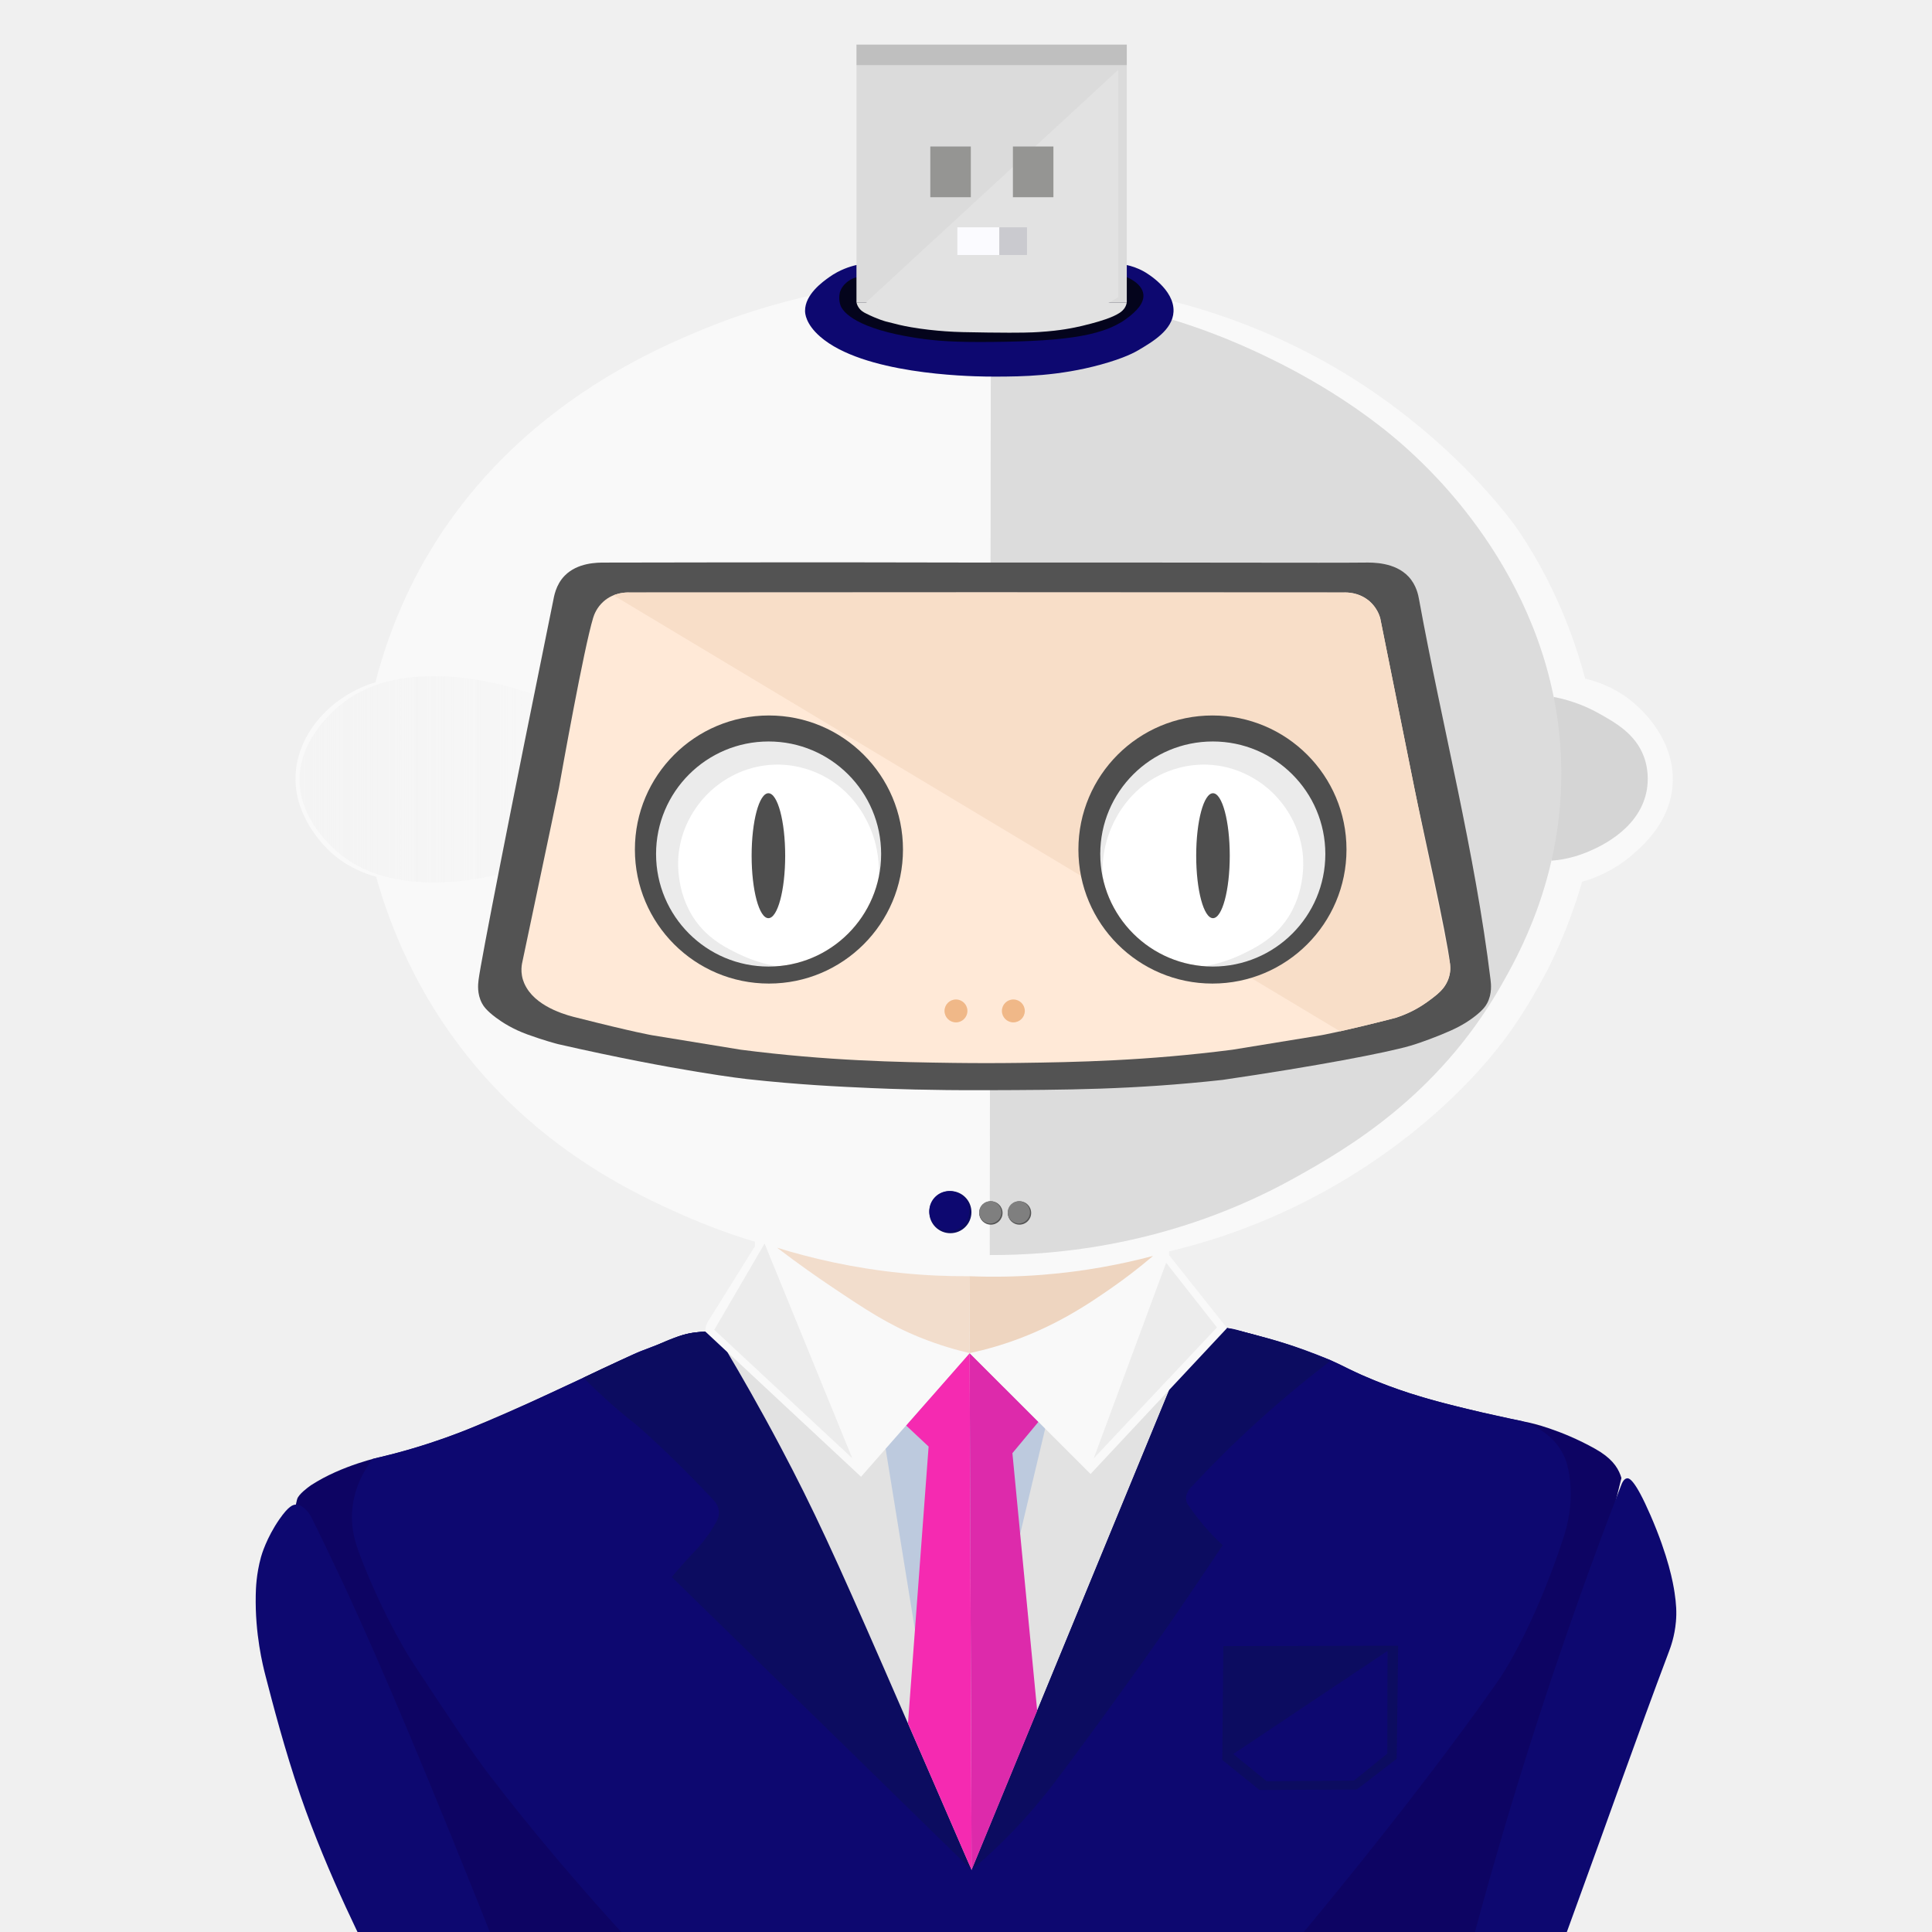
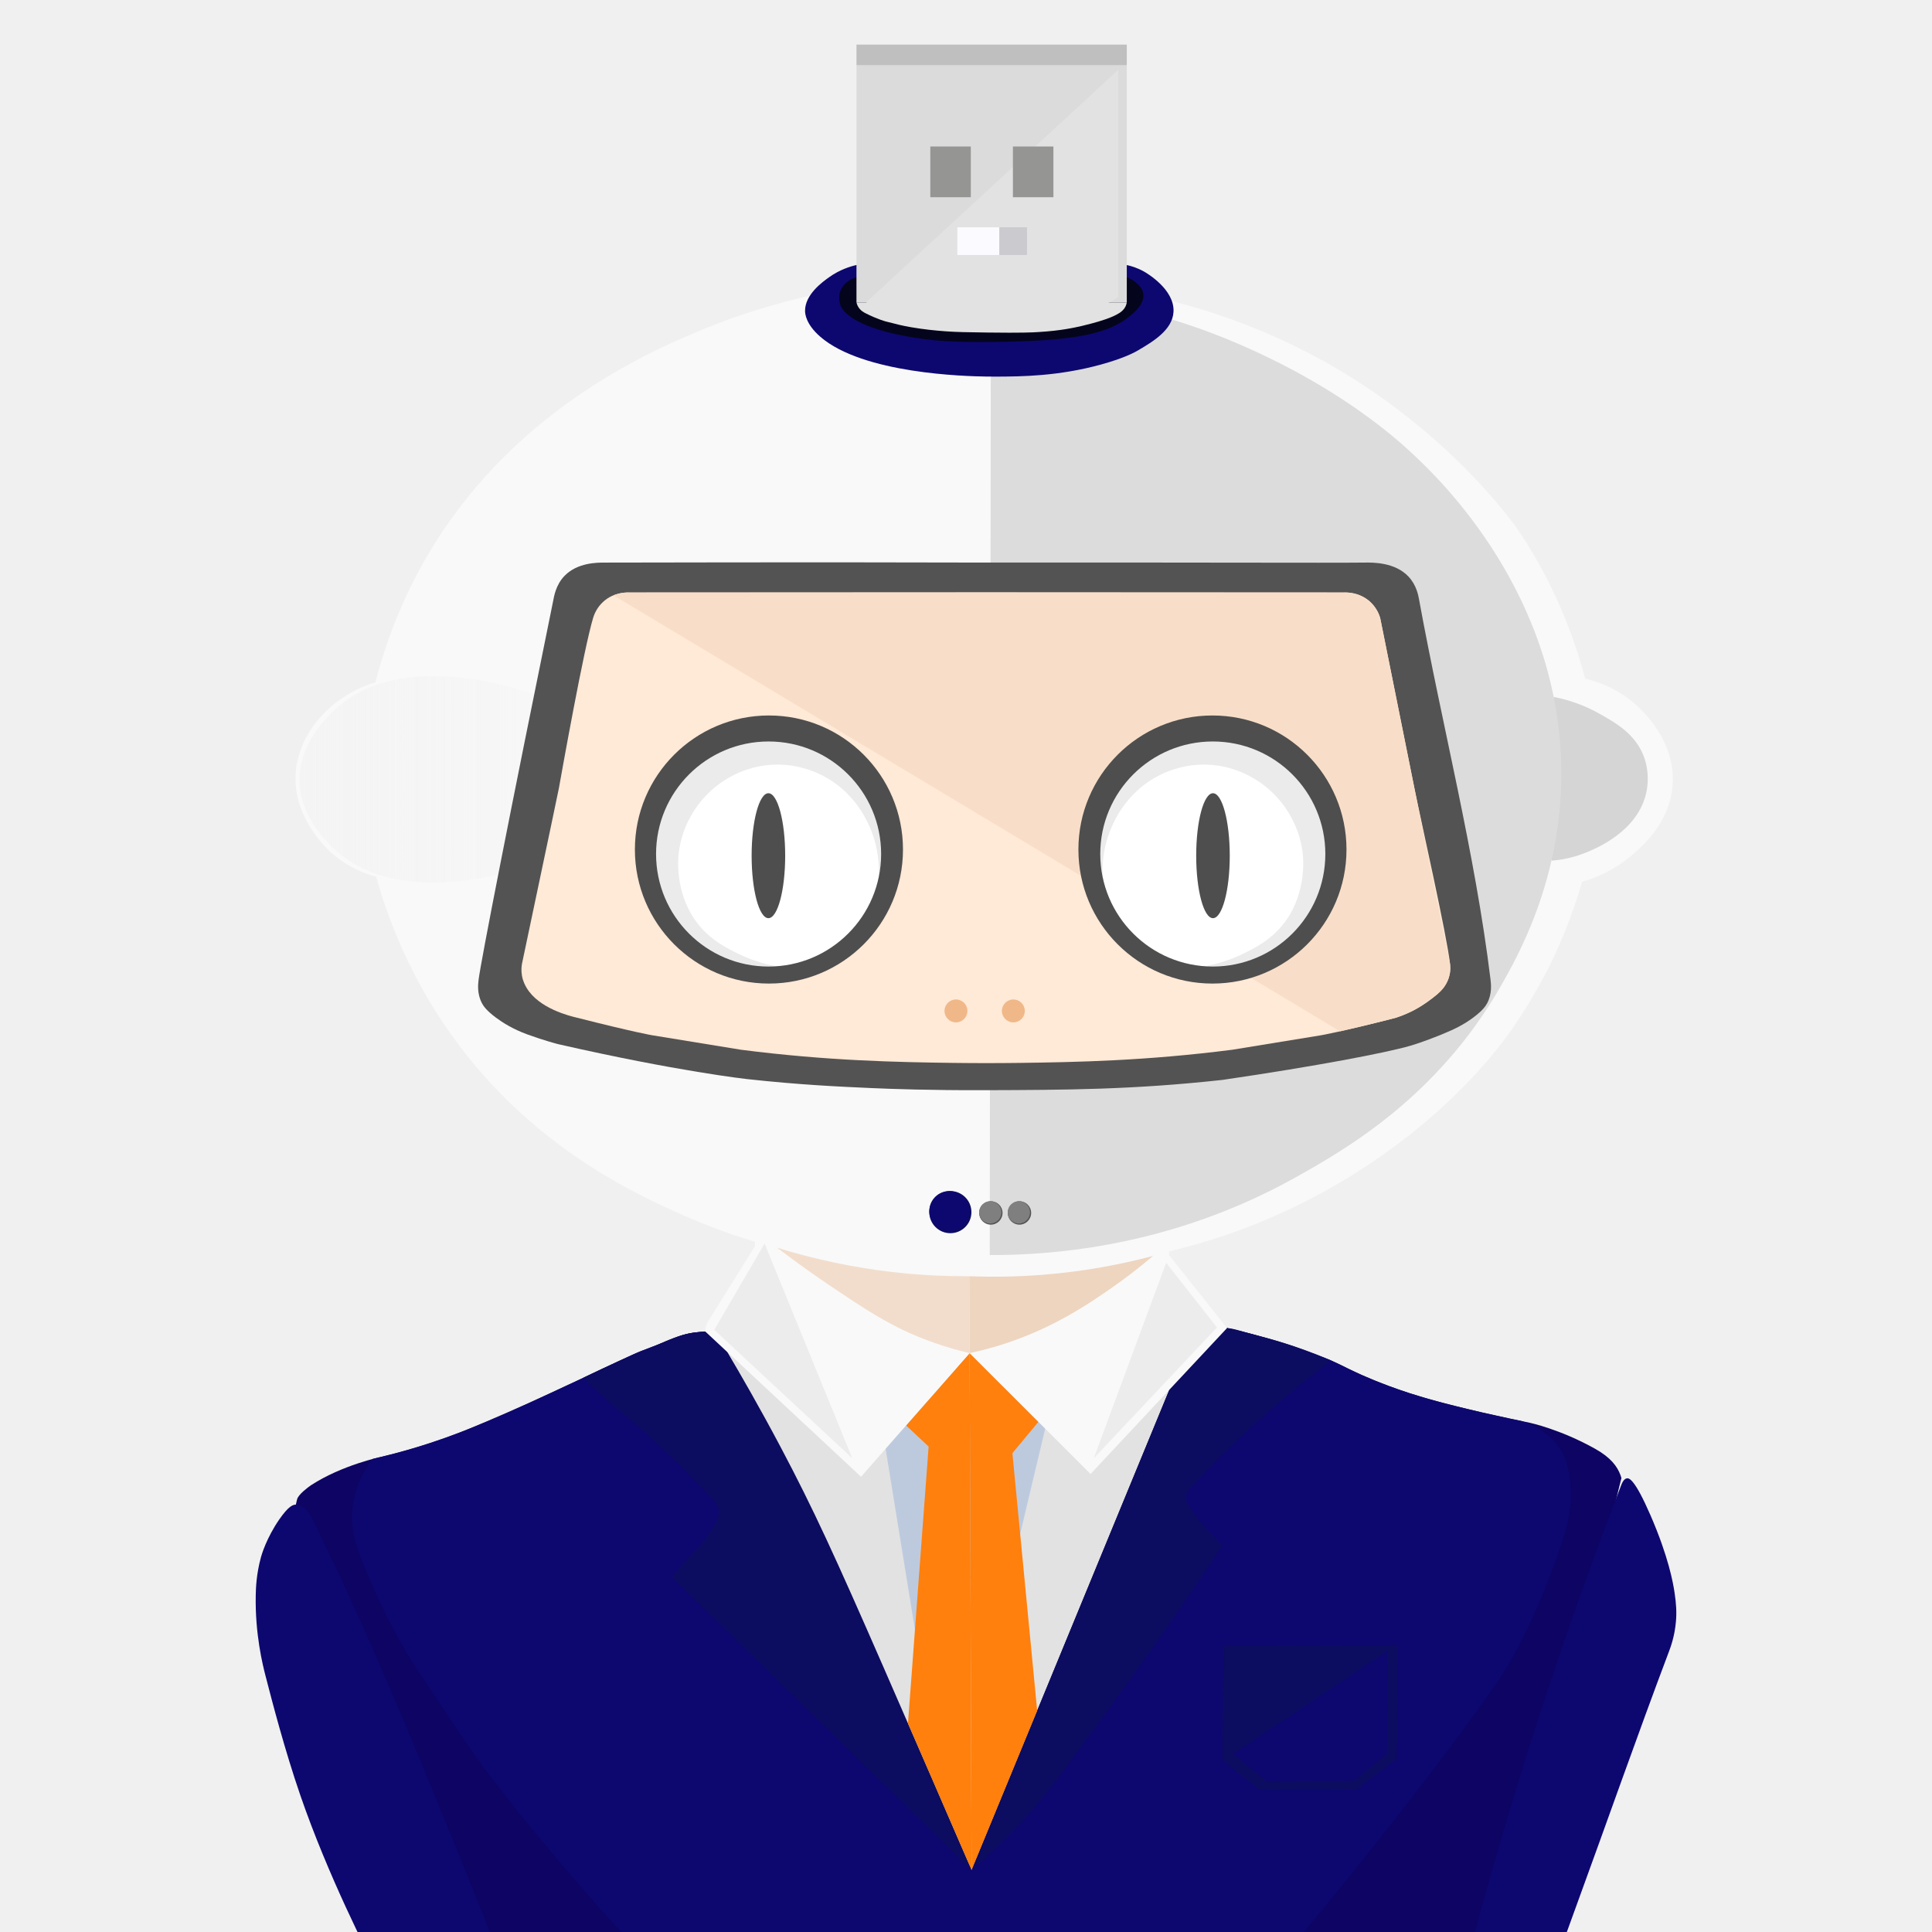
<svg xmlns="http://www.w3.org/2000/svg" id="Layer_1" data-name="Layer 1" viewBox="0 0 2000 2000">
  <defs>
    <style>
      .cls-1 {
        fill: #f0b888;
      }

      .cls-2 {
-         fill: #f52ab1;
+         fill: #ff800d;
      }

      .cls-3 {
        fill: #555;
      }

      .cls-4 {
        fill: #959593;
      }

      .cls-5 {
        fill: #fff;
      }

      .cls-6 {
        fill: #f2ddcc;
      }

      .cls-7 {
        fill: #dbdbdb;
      }

      .cls-8 {
        fill: #bfbfbf;
      }

      .cls-9 {
        fill: #e2e2e2;
      }

      .cls-10 {
        fill: #04041c;
      }

      .cls-11 {
        fill: #4e4e4e;
      }

      .cls-12 {
        fill: #0c0c60;
      }

      .cls-13 {
        fill: #eed5c0;
      }

      .cls-14 {
        fill: #f8dec8;
      }

      .cls-15 {
        fill: #fbfbff;
      }

      .cls-16 {
        fill: #0d0870;
      }

      .cls-17 {
        fill: #f9f9f9;
      }

      .cls-18 {
        fill: #ffe9d7;
      }

      .cls-19 {
        fill: #ebebeb;
      }

      .cls-20 {
        fill: #d5d5d5;
      }

      .cls-21 {
        fill: #dcdcdc;
      }

      .cls-22 {
        fill: #535353;
      }

      .cls-23 {
        fill: #bdcade;
      }

      .cls-24 {
        fill: #0d0463;
      }

      .cls-25 {
-         fill: #dd2aab;
+         fill: #ff800d;
      }

      .cls-26 {
        fill: url(#linear-gradient);
      }

      .cls-27 {
        fill: #7f7f7f;
      }

      .cls-28 {
        fill: #cacacf;
      }

      .cls-29 {
        fill: #ececec;
      }
    </style>
    <linearGradient id="linear-gradient" x1="310.05" y1="806.7" x2="661.69" y2="806.7" gradientUnits="userSpaceOnUse">
      <stop offset="0" stop-color="#f4f4f4" />
      <stop offset=".11" stop-color="#f4f4f4" stop-opacity=".93" />
      <stop offset=".33" stop-color="#f4f4f4" stop-opacity=".76" />
      <stop offset=".64" stop-color="#f4f4f4" stop-opacity=".47" />
      <stop offset="1" stop-color="#f4f4f4" stop-opacity=".1" />
    </linearGradient>
  </defs>
  <g>
    <g>
      <path class="cls-24" d="m306.27,1557.57c.46-2.35,1.06-4.61,1.06-4.61.15-.55.27-.99.3-1.08,1.45-5.03,10.94-11.96,13.53-13.81.39-.28.8-.58.97-.69,31.96-20.77,72.45-29.26,72.45-29.26,38.78-9.13,68.71-19.96,89.17-28.33,26.81-10.96,54.94-23.36,84.99-37.16,18.16-8.33,31.84-14.76,31.84-14.76,26.96-12.66,34.9-16.8,55.27-25.93,12.88-5.77.63-.05,40.81-16.25,5.08-2.05,12.86-5.19,23.69-6.42,7.56-.86,13.65-.45,16.52-.17.71.07,1.27.13,1.47.16.04,0,.08,0,.08,0,.6.07,206.28-1.78,525.71-4.69,1.56-.03,3.64-.01,6.08.21,0,0,4.72.42,9.39,1.68,61.64,16.53,97.58,31.52,97.58,31.52,49.12,24.56,75.65,32.61,101.94,40.24,33.19,9.63,81.21,19.73,104.5,24.63,0,0,31.36,6.6,67.68,26.95,16.27,9.12,22.96,18.31,26.28,27.44.42,1.16.72,2.13.9,2.79-42.22,170.65-84.43,341.3-126.65,511.96H479.45c-100.71-278.03-173.61-482.24-173.19-484.42Z" />
      <path class="cls-16" d="m1575.33,1471.11c9.21,3.07,32.29,12.24,43.3,35.14,3.42,7.11,4.66,13.12,5.85,20.48,5,30.94-3.41,57.21-5.85,64.68-31.52,96.54-66.4,146.57-66.4,146.57-92.43,132.6-222.78,286.49-237.67,304.02h-632.33c-78.54-82.62-135.95-152.87-174.67-203.19-18.25-23.71-39.09-55.28-80.76-118.42,0,0-28.03-42.47-53.74-109.29-5.28-13.74-10.11-29.02-8.37-48.55,2.16-24.24,13.56-42.34,21.11-52.26,5.52-1.27,13.13-3.08,22.12-5.47,26.36-6.99,48.56-14.58,68.51-22.1,35.07-13.23,61.81-25.74,92.32-40.09,28.23-13.28,56.57-26.32,84.78-39.63,13.11-6.19,27.06-10.42,40.37-16.18,5.16-2.23,14.04-6.15,26.48-7.55,7.46-.84,13.09-.42,14.23-.35,14.51.87,204.19-.65,535.63-4.13,6.41,1.41,15.48,3.5,26.29,6.34,17.99,4.73,46.09,12.22,78.17,25.84,21.88,9.29,22.11,11.45,47.14,21.59,7.71,3.13,20.85,8.25,37.47,13.7,19.86,6.51,34.53,10.08,56.21,15.47,24.23,6.03,44.77,10.39,59.84,13.38Z" />
      <path class="cls-9" d="m752.55,1399.05c87.9-3.39,175.79-6.78,263.69-10.16,64.77,16.57,129.54,33.14,194.3,49.71-68.25,165.73-136.5,331.46-204.75,497.19-84.41-178.91-168.83-357.83-253.24-536.74Z" />
      <path class="cls-23" d="m916.79,1499.76c10.12,62.47,20.25,124.94,30.37,187.41,36.3-33.1,72.61-66.21,108.91-99.31,8.63-36.32,17.27-72.63,25.9-108.95-6.46-15.44-12.92-30.87-19.38-46.31-50.85,8.14-101.69,16.29-152.54,24.43,2.24,14.24,4.48,28.48,6.73,42.73Z" />
      <path class="cls-16" d="m391.09,2041.99c-10.21-19.64-51.51-100.09-80.38-184.05-15.84-46.08-28.57-94.93-35.82-123.02-2.88-11.15-10.98-43.38-10.14-83.81.14-6.89.55-21.42,5.41-39.2.61-2.23,5.72-19.92,19.06-39.16,9.7-14,14.28-15.15,17.06-15.17,9.02-.06,15.34,11.7,16.23,13.41,5.27,10.69,13.46,27.41,23.23,47.96,18.92,39.77,52.73,112.63,120.86,280.27,14.5,35.68,34.11,84.39,57.03,142.79h-132.53Z" />
      <path class="cls-16" d="m1606.37,2043c10.71-29.69,19.52-53.86,25.38-69.89,32.1-87.84,63-176.12,96.01-263.62,1.53-4.06,5.81-15.33,7.16-30.8.83-9.55.35-18.32-1.43-30.08-1.5-9.94-6.18-36.94-24.96-80.12-16.18-37.2-21.99-38.49-24.35-38.12-3.01.47-4.95,4.34-6.14,7.64-28.64,74.12-56.77,152.6-83.71,235.31-30.47,93.54-56.53,183.67-78.88,269.68h90.93Z" />
      <path class="cls-12" d="m603.96,1426.18c22.46,22.58,42.13,38.99,55.89,49.77,0,0,33.03,28.13,78.88,77.01,1.78,1.9,4.86,5.78,5.42,11.19.56,5.45-1.73,9.72-3.15,12.23-9.15,16.21-19.4,26.92-19.4,26.92-6.34,6.62-15.35,16.35-26.17,29.19,103.46,101.1,206.91,202.2,310.37,303.3-22.12-51.18-53.24-122.99-91.04-209.51-50.27-115.07-72.93-164.62-106.63-228.22-22.32-42.14-42.03-76.2-55.58-99.01-7.49-6.9-14.98-13.81-22.46-20.71-3.16.16-6.91.48-11.11,1.11-.6.09-5.81.78-11.46,2.34-12.71,3.52-26.07,10.02-26.07,10.02-15.18,7.38-10.42,3.71-40.4,17.06-11.02,4.9-23.48,10.66-37.09,17.31Z" />
      <path class="cls-12" d="m1270.22,1374.8c1.52.33,3.66.81,6.21,1.4,3.65.84,11.76,2.74,22.48,5.58,7.5,1.99,19.38,5.14,30.98,8.83,11.71,3.72,27.86,9.49,47.13,18.39-24.38,18.57-50.09,39.71-76.42,63.68-24.86,22.63-47.13,44.94-66.99,66.3-.5.45-7.29,6.83-5.55,14.6.52,2.33,1.66,4.12,2.67,5.35,4.38,6.47,9.58,13.44,15.72,20.63,6.62,7.75,13.18,14.4,19.3,20.02-12.48,18.72-30.97,46.25-53.75,79.4,0,0-41.04,59.72-107.96,149.81-15.85,21.33-35.15,47.05-65.5,77.03-13.18,13.02-24.73,23.17-32.77,29.98,68.25-165.73,136.5-331.46,204.75-497.19,19.89-21.27,39.79-42.53,59.68-63.8Z" />
      <path class="cls-2" d="m1005.79,1935.79c-.67-178.36-1.34-356.72-2.02-535.07-21.93,24.97-43.86,49.94-65.79,74.91,7.77,7.28,15.55,14.56,23.32,21.84-7.12,95.52-14.25,191.04-21.37,286.57,21.95,50.59,43.9,101.18,65.85,151.76Z" />
      <path class="cls-25" d="m1003.78,1400.71c23.73,23.73,47.46,47.46,71.19,71.19-8.98,10.8-17.95,21.6-26.93,32.41,8.55,88.87,17.1,177.74,25.64,266.61-22.63,54.96-45.26,109.91-67.9,164.87-.67-178.36-1.34-356.72-2.02-535.07Z" />
    </g>
    <g>
      <path class="cls-12" d="m1445.91,1820.66c-13.81,10.63-27.62,21.26-41.43,31.9-33.55.14-67.11.28-100.66.41-12.84-10.36-25.68-20.71-38.53-31.07.37-39.28.73-78.57,1.1-117.85,60.32-.14,120.64-.29,180.96-.43-.48,39.01-.97,78.03-1.45,117.04Z" />
      <path class="cls-16" d="m1436.37,1709.02c-.08,35.43-.16,70.86-.23,106.3-11.5,9.31-23,18.62-34.49,27.92-30.11.23-60.23.47-90.34.7-11.54-9.4-23.09-18.79-34.63-28.19,53.23-35.58,106.47-71.16,159.7-106.73Z" />
    </g>
  </g>
  <g>
    <g>
      <g>
        <path class="cls-17" d="m1003.78,1400.71c-37.48,42.68-74.96,85.35-112.44,128.03-53.75-50.13-107.5-100.27-161.25-150.4-.02-1.25.08-2.87.51-4.69.54-2.29,1.4-4.08,2.12-5.31,16.28-26.11,32.57-52.21,48.85-78.32v-4.57c-18.72-5.62-44.97-14.44-75.22-27.86-45.95-20.38-142.19-64.35-221.53-163.11-52.94-65.9-80.6-134.07-95.47-186.99-10.43-2.75-27.63-8.78-44.2-22.82-4.08-3.46-39.35-34.26-39.26-78.66.09-43,33.32-84.39,82.77-99.81,16.12-62.3,39.9-108.48,58.28-138.58,89.76-147.05,231.16-206.57,286.58-229.01,13.91-5.63,56.41-22.29,116.38-35.04,74.99-15.95,203.37-31.34,366.56,8.97,33.58,8.73,80.67,23.75,133.25,50.42,147.01,74.56,222.08,186.07,222.08,186.07,20.9,31.02,50.2,82.16,69.17,153.53,11.5,2.68,33.26,9.43,53.28,27.74,6.72,6.15,40.31,36.87,37.24,82.07-2.62,38.66-30.33,62.64-42.05,72.79-19.35,16.75-39.45,24.17-51.62,27.61-10.16,34.99-22.61,64.94-35.22,90.04,0,0-15.9,31.49-36.2,60.82-52.4,75.71-159.59,169.88-305.01,217.41-22.82,7.46-41.44,12.09-51.12,14.37v3.94c19.99,25.16,39.98,50.31,59.96,75.47-47.1,50.35-94.2,100.7-141.3,151.05-41.71-41.71-83.43-83.42-125.14-125.13Z" />
        <path class="cls-29" d="m739.41,1376.64c17.36-29.76,34.72-59.53,52.09-89.29,30.24,74.05,60.49,148.11,90.73,222.16-47.61-44.29-95.21-88.58-142.82-132.87Z" />
        <path class="cls-29" d="m1259.78,1374.16c-42.5,45.14-84.99,90.28-127.49,135.42,24.97-67.46,49.94-134.93,74.9-202.39,17.53,22.32,35.05,44.65,52.58,66.97Z" />
      </g>
      <path class="cls-26" d="m661.69,807.45c-.26,64.08-211.68,149.52-304.99,80.37-7.89-5.84-46.49-36.18-46.65-80.37-.17-46.09,41.6-77.57,48.8-82.76,94.53-68.14,303.09,19.01,302.84,82.76Z" />
    </g>
    <g>
      <path class="cls-20" d="m1608.37,721.45c21.02,4.09,36.73,11.41,46.8,17.07,17.55,9.86,37.97,21.33,46.63,44.91,6.03,16.41,3.63,31.22,2.6,36.27-8.38,41.12-53.17,59.09-63.05,63.05-14.37,5.77-27.12,7.6-35.31,8.26.78-56.52,1.55-113.05,2.33-169.57Z" />
      <path class="cls-21" d="m1024.59,1299.22c.35-304.38.71-608.77,1.06-913.15,62.56-18.42,125.13-36.85,187.69-55.27,21.6,6.61,51.24,16.86,85.1,32.49,24.53,11.32,102.19,47.81,166.98,109.4,24.17,22.97,151.47,143.98,150.85,329.34-.36,108.41-44.29,186.89-63.34,219.95-65.44,113.61-159.32,167.58-211.89,196.92-127.29,71.04-249.56,80.52-316.46,80.33Z" />
    </g>
  </g>
  <g>
    <path class="cls-6" d="m804.45,1291.62c22.51,17.18,41.98,30.73,56.48,40.46,35.77,24,58.48,39.06,91.04,52.27,21.14,8.57,39.38,13.5,51.81,16.37-.13-26.53-.26-53.06-.39-79.59-21.8.14-45.51-.79-70.81-3.37-49.35-5.03-92.44-15.08-128.13-26.13Z" />
    <path class="cls-13" d="m1003.39,1321.12c22.97.92,48.39.7,75.84-1.46,43.75-3.44,82.23-11,114.41-19.54-16.23,13.83-30.52,24.41-41.08,31.81-24.94,17.47-63.29,43.91-117.75,60.73-12.91,3.99-23.76,6.52-31.02,8.05-.13-26.53-.26-53.06-.39-79.59Z" />
  </g>
  <g>
    <g>
      <path class="cls-22" d="m1543.03,1014.4c-16.2-132.7-50.07-262.64-74.09-394.15-.68-3.7-2.5-14.36-10.74-23.23-14.1-15.17-37.34-14.74-45.53-14.64-36.58.46-185.79-.25-391.05-.01-207.4-.57-358.89.04-395.85.01-7.44,0-27.77-.05-41.11,13.48-9.52,9.65-11.18,22.06-12.04,26.24-43.88,215.15-74.83,372.99-77.21,392.29-.55,4.49-1.64,14.36,3.46,24.06,1.51,2.88,4.5,7.52,14.49,14.97,6.85,5.11,17.56,11.95,32.48,17.38,17.31,6.3,30.81,9.84,32.1,10.13,123.7,28.25,195.25,36.12,195.25,36.12,54.3,5.97,95.78,7.86,129.25,9.33,20.21.89,59.63,2.36,116.77,2.18,83.8-.26,153.84-.48,246.38-10.66,97.32-14.25,169.37-28.08,194.33-35.33,12.92-3.75,29.17-10.36,32.66-11.78,13.06-5.32,22.56-9.98,32.48-17.38,9.99-7.45,12.98-12.09,14.49-14.97,5.25-9.99,3.93-20.15,3.46-24.06Z" />
      <path class="cls-18" d="m1501.09,997.9c-3.19-29.34-29.78-146.69-36.93-182.08-11.86-58.72-23.67-117.45-35.43-176.21-1.06-3.49-3.81-10.81-10.81-17.01-10.8-9.57-23.69-9.35-26.67-9.23-112.7-.06-225.4-.11-338.1-.17v-.03c-10.59,0-21.18.01-31.78.02-10.59,0-21.18-.01-31.78-.02v.03c-112.7.06-225.4.11-338.1.17-2.98-.13-15.87-.34-26.67,9.23-7,6.2-9.75,13.52-10.81,17.01-9.72,32.13-32.25,158.46-35.43,176.21,0,0,0,0,0,0-.16,1.15-9.03,43.48-38.19,181.67-.51,2.78-1,7.28-.05,12.63,1.1,6.16,3.57,10.42,4.78,12.46,12.79,21.57,44.95,29.23,52.14,30.94h0c60.19,15.28,78,18.2,78,18.2,59.9,9.81,89.85,14.72,91.65,14.95,89.59,11.54,162.42,12.89,220.36,13.65,12.4.16,23.83.22,34.09.21,10.26,0,21.69-.05,34.09-.21,57.94-.76,130.77-2.11,220.36-13.65,1.8-.23,31.75-5.14,91.65-14.95,0,0,17.81-2.92,78-18.2h0c15.15-5.14,26.09-11.99,32.98-17.02,9.27-6.77,18.15-13.44,21.52-24.82,1.84-6.2,1.35-11.48,1.1-13.77Z" />
      <path class="cls-14" d="m635.04,616.26c250.72,150.45,501.43,300.9,752.15,451.36,18.15-4.07,33.45-7.82,45.25-10.82,10.6-2.7,16.78-4.38,24.76-7.92,11.68-5.19,19.22-10.79,25.48-15.51,8.08-6.09,10.77-9.4,12.55-12.07,4.71-7.06,5.65-13.51,5.84-14.91.46-3.47.28-6.41.02-8.48-12.36-60.69-24.67-121.39-36.93-182.08-11.86-58.72-23.67-117.45-35.43-176.21-.63-2.08-1.65-4.83-3.36-7.81-2.84-4.95-6.12-8.03-7.44-9.2-1.33-1.18-6.11-5.23-13.69-7.56-5.28-1.62-9.64-1.69-11.24-1.7-10.37-.06-320.24-.07-744.05.01-.73.02-1.72.07-2.89.19-2.9.29-5.16.84-6.44,1.18-1.26.34-2.82.83-4.58,1.54Z" />
    </g>
    <g>
      <circle class="cls-5" cx="795.65" cy="884.07" r="116.5" />
      <path class="cls-19" d="m803.97,1000.28c-9.89-1.77-24.05-5.31-39.71-12.95-11.01-5.38-26.67-13.02-39.77-28.46-25.3-29.84-22.67-67.13-22.18-72.83,3.25-37.87,26.6-60.99,33.07-66.97,7.36-6.81,28.64-24.49,61.11-27.21,25.22-2.11,44.72,5.84,54,10.46,32.39,16.15,45.58,44.29,49.39,52.74,10.03,22.25,10.34,42.51,9.72,53.33,2.62.36,5.24.73,7.86,1.09.84-16.46,1.67-32.93,2.51-49.39-9.91-20.37-19.81-40.74-29.72-61.11-20.37-12.14-40.74-24.28-61.11-36.42-22.32-.98-44.65-1.95-66.97-2.93-14.37,7.12-28.74,14.23-43.11,21.35-13.12,16.6-26.23,33.21-39.35,49.81-3.21,17.3-6.42,34.6-9.63,51.9,3.77,17.16,7.53,34.32,11.3,51.49,11.16,15.49,22.32,30.98,33.49,46.46,11.16,5.86,22.32,11.72,33.49,17.58,12.42,2.93,24.84,5.86,37.25,8.79,6.12-2.24,12.24-4.48,18.36-6.72Z" />
      <ellipse class="cls-11" cx="795.45" cy="885.82" rx="17.37" ry="64.67" />
      <path class="cls-11" d="m796,740.66c-76.64,0-138.76,62.13-138.76,138.76s62.13,138.76,138.76,138.76,138.76-62.13,138.76-138.76-62.13-138.76-138.76-138.76Zm-.35,259.91c-64.34,0-116.5-52.16-116.5-116.5s52.16-116.5,116.5-116.5,116.5,52.16,116.5,116.5-52.16,116.5-116.5,116.5Z" />
    </g>
    <g>
      <circle class="cls-5" cx="1255.47" cy="884.07" r="116.5" />
      <path class="cls-19" d="m1247.15,1000.28c9.89-1.77,24.05-5.31,39.71-12.95,11.01-5.38,26.67-13.02,39.77-28.46,25.3-29.84,22.67-67.13,22.18-72.83-3.25-37.87-26.6-60.99-33.07-66.97-7.36-6.81-28.64-24.49-61.11-27.21-25.22-2.11-44.72,5.84-54,10.46-32.39,16.15-45.58,44.29-49.39,52.74-10.03,22.25-10.34,42.51-9.72,53.33-2.62.36-5.24.73-7.86,1.09-.84-16.46-1.67-32.93-2.51-49.39,9.91-20.37,19.81-40.74,29.72-61.11,20.37-12.14,40.74-24.28,61.11-36.42,22.32-.98,44.65-1.95,66.97-2.93,14.37,7.12,28.74,14.23,43.11,21.35,13.12,16.6,26.23,33.21,39.35,49.81,3.21,17.3,6.42,34.6,9.63,51.9-3.77,17.16-7.53,34.32-11.3,51.49-11.16,15.49-22.32,30.98-33.49,46.46-11.16,5.86-22.32,11.72-33.49,17.58-12.42,2.93-24.84,5.86-37.25,8.79-6.12-2.24-12.24-4.48-18.36-6.72Z" />
      <ellipse class="cls-11" cx="1255.67" cy="885.82" rx="17.37" ry="64.67" />
      <path class="cls-11" d="m1116.36,879.42c0,76.64,62.13,138.76,138.76,138.76,76.64,0,138.76-62.13,138.76-138.76,0-76.64-62.13-138.76-138.76-138.76s-138.76,62.13-138.76,138.76Zm22.62,4.65c0-64.34,52.16-116.5,116.5-116.5,64.34,0,116.5,52.16,116.5,116.5,0,64.34-52.16,116.5-116.5,116.5-64.34,0-116.5-52.16-116.5-116.5Z" />
    </g>
    <circle class="cls-1" cx="989.61" cy="1046.51" r="11.86" />
    <circle class="cls-1" cx="1049.02" cy="1046.51" r="11.86" />
  </g>
  <g>
    <g>
      <circle class="cls-12" cx="983.81" cy="1254.8" r="21.81" />
      <circle class="cls-16" cx="982.7" cy="1253.68" r="20.69" />
    </g>
    <g>
      <circle class="cls-3" cx="1025.73" cy="1255.63" r="12.12" />
      <circle class="cls-27" cx="1025.11" cy="1255.01" r="11.5" />
    </g>
    <g>
      <circle class="cls-3" cx="1055.34" cy="1255.63" r="12.12" />
      <circle class="cls-27" cx="1054.72" cy="1255.01" r="11.5" />
    </g>
  </g>
  <g>
    <g>
      <path class="cls-16" d="m886.69,274.32c-6.8,1.55-17.41,4.86-28.22,12.54-6.72,4.78-25.23,17.94-25.08,35.01.02,2.35.47,13.41,15.68,26.65,44.23,38.49,150.73,40.95,171.39,41.28,5.47.09,9.42.08,10.79.07,26.42-.08,64.63-.44,108.53-12.52,24.73-6.8,35.49-12.98,38.47-14.74,15.23-9,35.63-21.05,36.57-39.9,1.17-23.24-28.03-40.18-30.51-41.58-6.89-3.88-13.35-5.79-18.07-6.8h-279.55Z" />
      <path class="cls-10" d="m885.73,287.26c-1.9.59-4.75,1.69-7.69,3.85-1.58,1.16-6.33,4.75-8.39,10.84,0,0-2.04,6.04.16,13.46,2.56,8.62,18.89,25.2,78.33,34.37,21.81,3.37,41.64,4.58,79.35,4.19,79.07-.8,117.95-6.88,141.92-26.57,5.41-4.45,15.48-12.95,14.15-23.01-1.44-10.88-15.32-16.8-17.83-17.83-93.33.23-186.66.47-279.99.7Z" />
    </g>
    <g>
      <rect class="cls-7" x="886.62" y="67.54" width="279.83" height="245.52" />
      <path class="cls-9" d="m886.62,313.06c.25,1.13.75,2.78,1.79,4.54,2.33,3.94,5.86,5.8,7.84,6.79,12.39,6.24,20.64,8.36,20.64,8.36,11.57,2.98,17.36,4.47,26.39,6.01,12.75,2.17,24.18,3.37,35.27,4.18,11.97.88,22.86,1.03,44.15,1.31,35.1.45,45.92-.1,52.51-.52,12.88-.83,21.08-1.91,27.17-2.87,3.84-.61,7.27-1.24,10.45-1.89,4.32-.88,9.44-2.03,17.24-4.12,8.77-2.35,21.26-5.98,28.76-10.86,1.98-1.29,4.5-3.24,6.16-6.5.91-1.78,1.28-3.4,1.45-4.42h-279.83Z" />
      <path class="cls-9" d="m1157.58,307.66V72.3c-87.04,80.25-174.07,160.5-261.11,240.76,7.1,2.88,17.11,6.58,29.36,9.96,27.19,7.5,48.53,8.75,70.92,9.94,28.34,1.5,48.89.09,70.02-1.36,42.52-2.91,58.17-7.73,70.47-13.1,8.81-3.85,15.71-7.9,20.33-10.84Z" />
      <rect class="cls-4" x="963.06" y="151.65" width="41.93" height="52.52" />
      <rect class="cls-4" x="1048.56" y="151.65" width="41.94" height="52.52" />
      <rect class="cls-15" x="991.05" y="235.31" width="43.45" height="28.65" />
      <rect class="cls-28" x="1034.5" y="235.31" width="28.65" height="28.65" />
      <rect class="cls-8" x="886.62" y="46.16" width="279.83" height="21.39" />
    </g>
  </g>
</svg>
